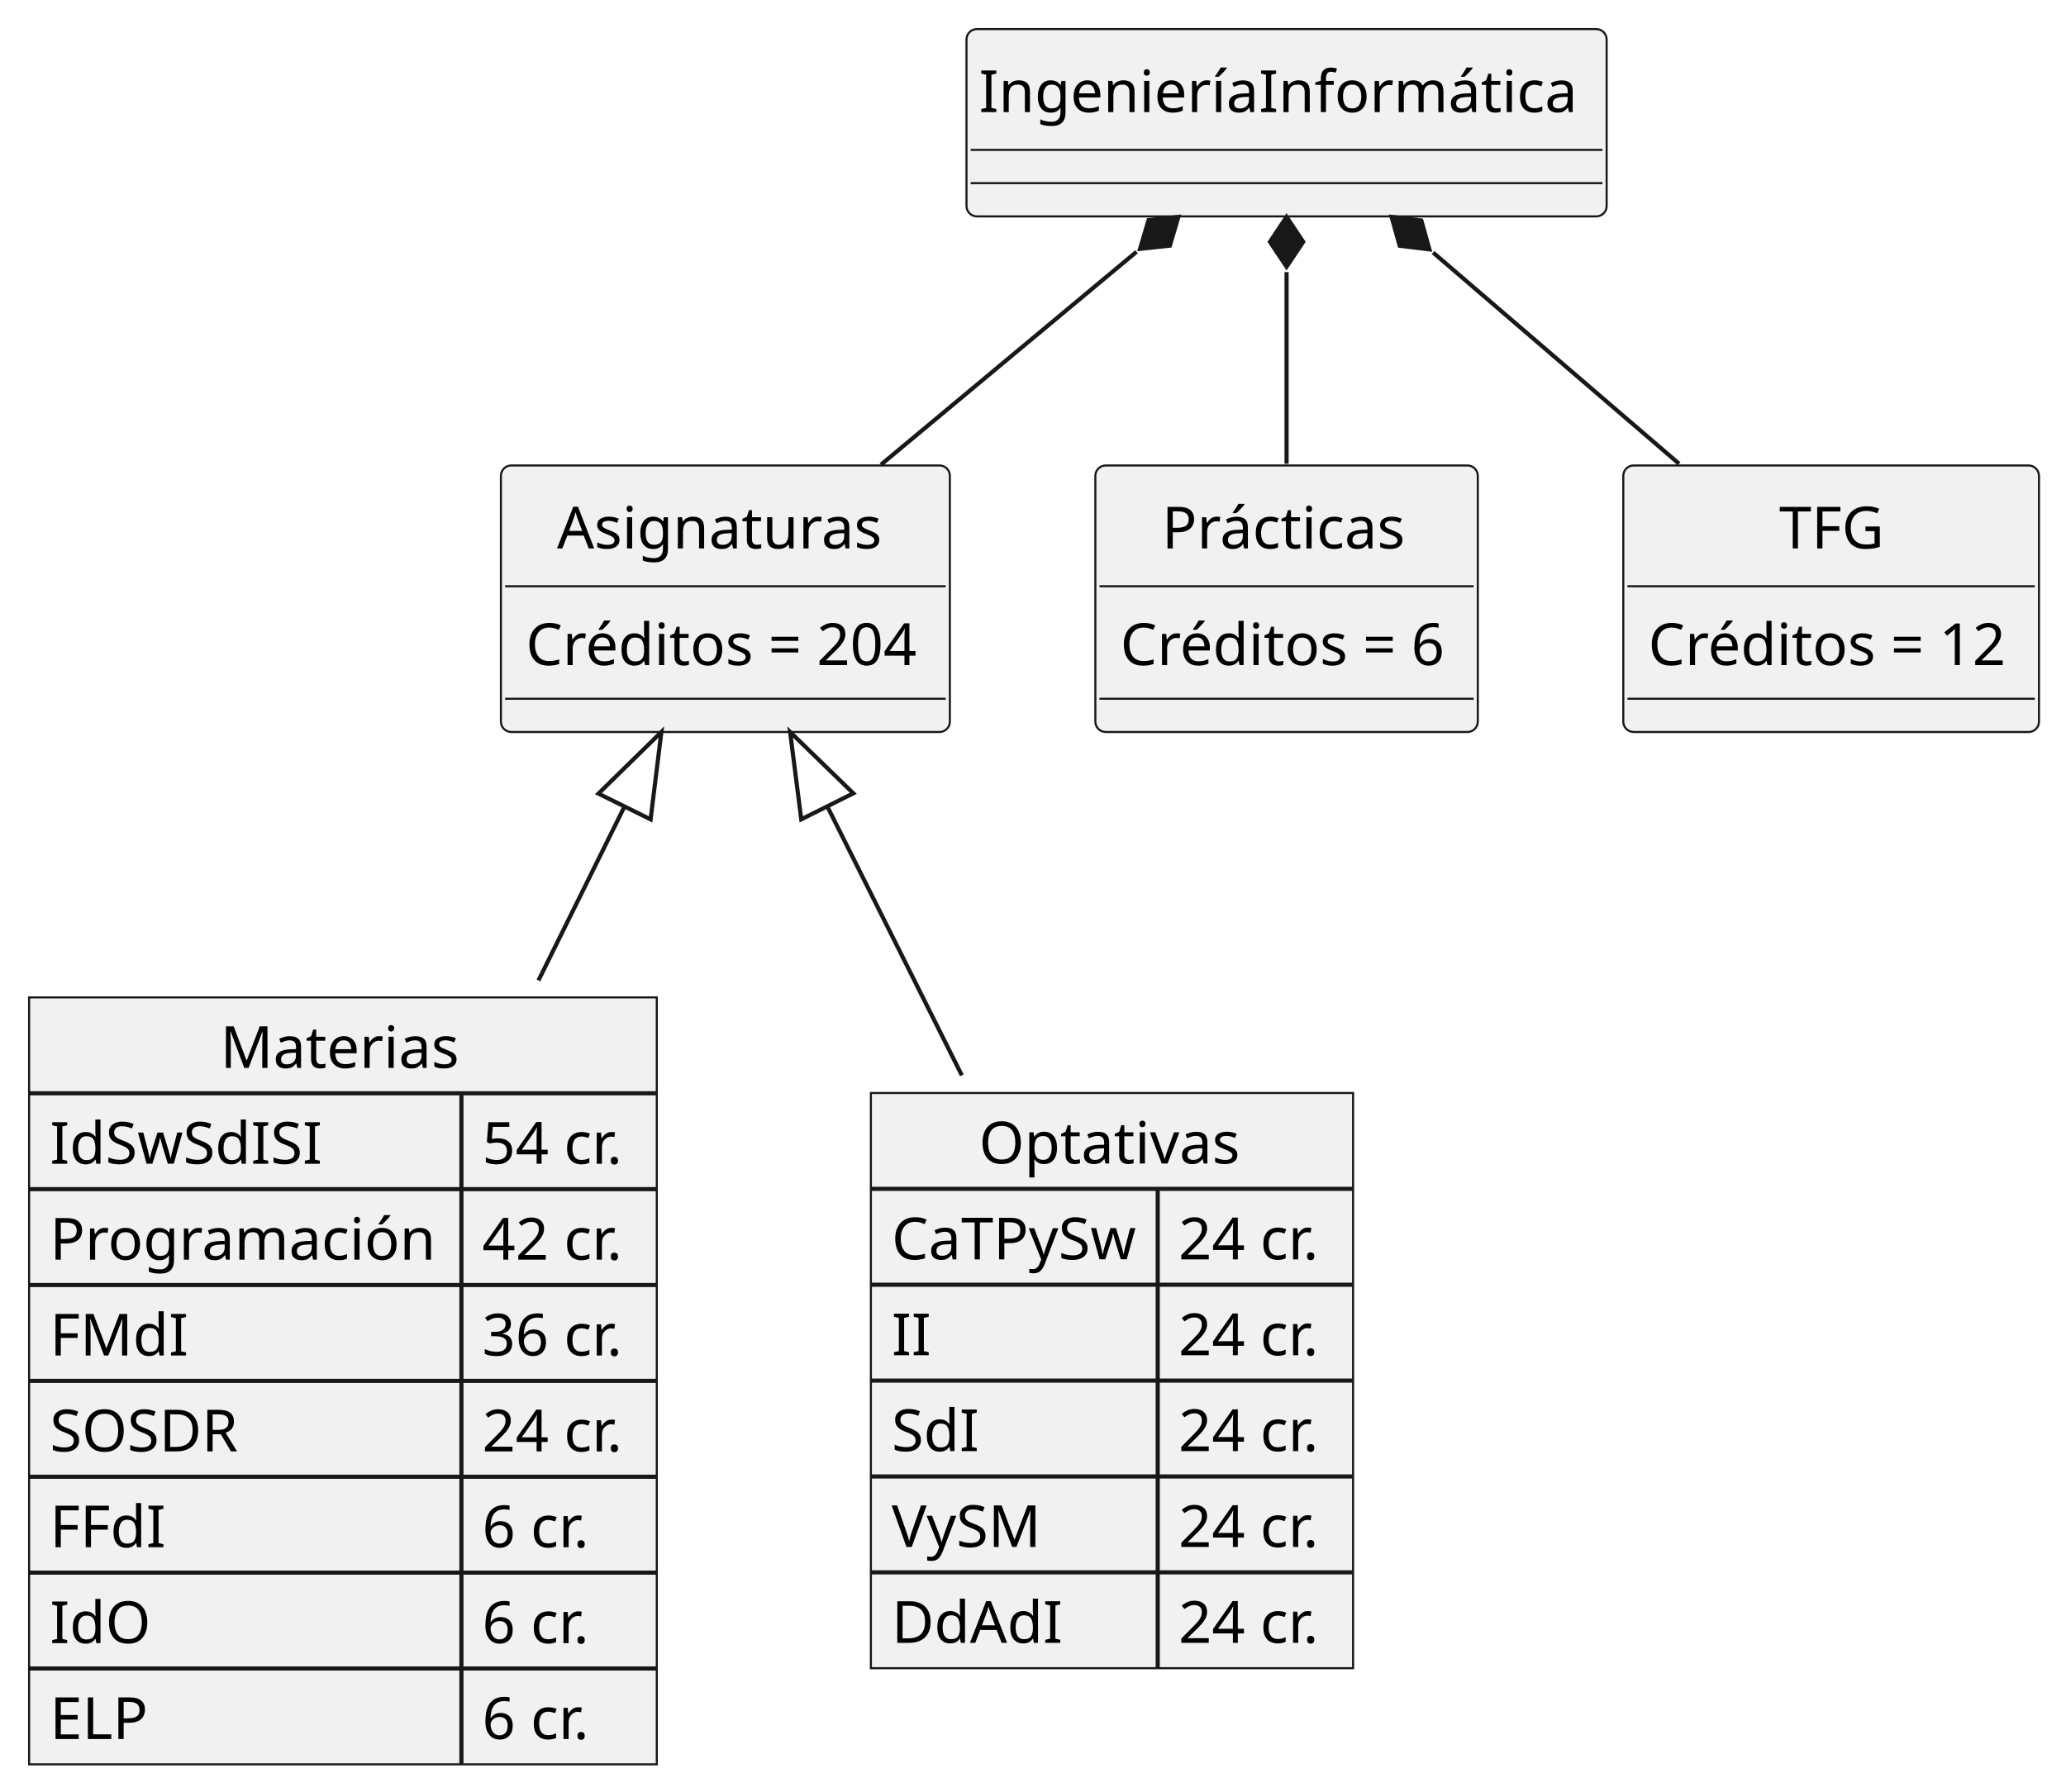
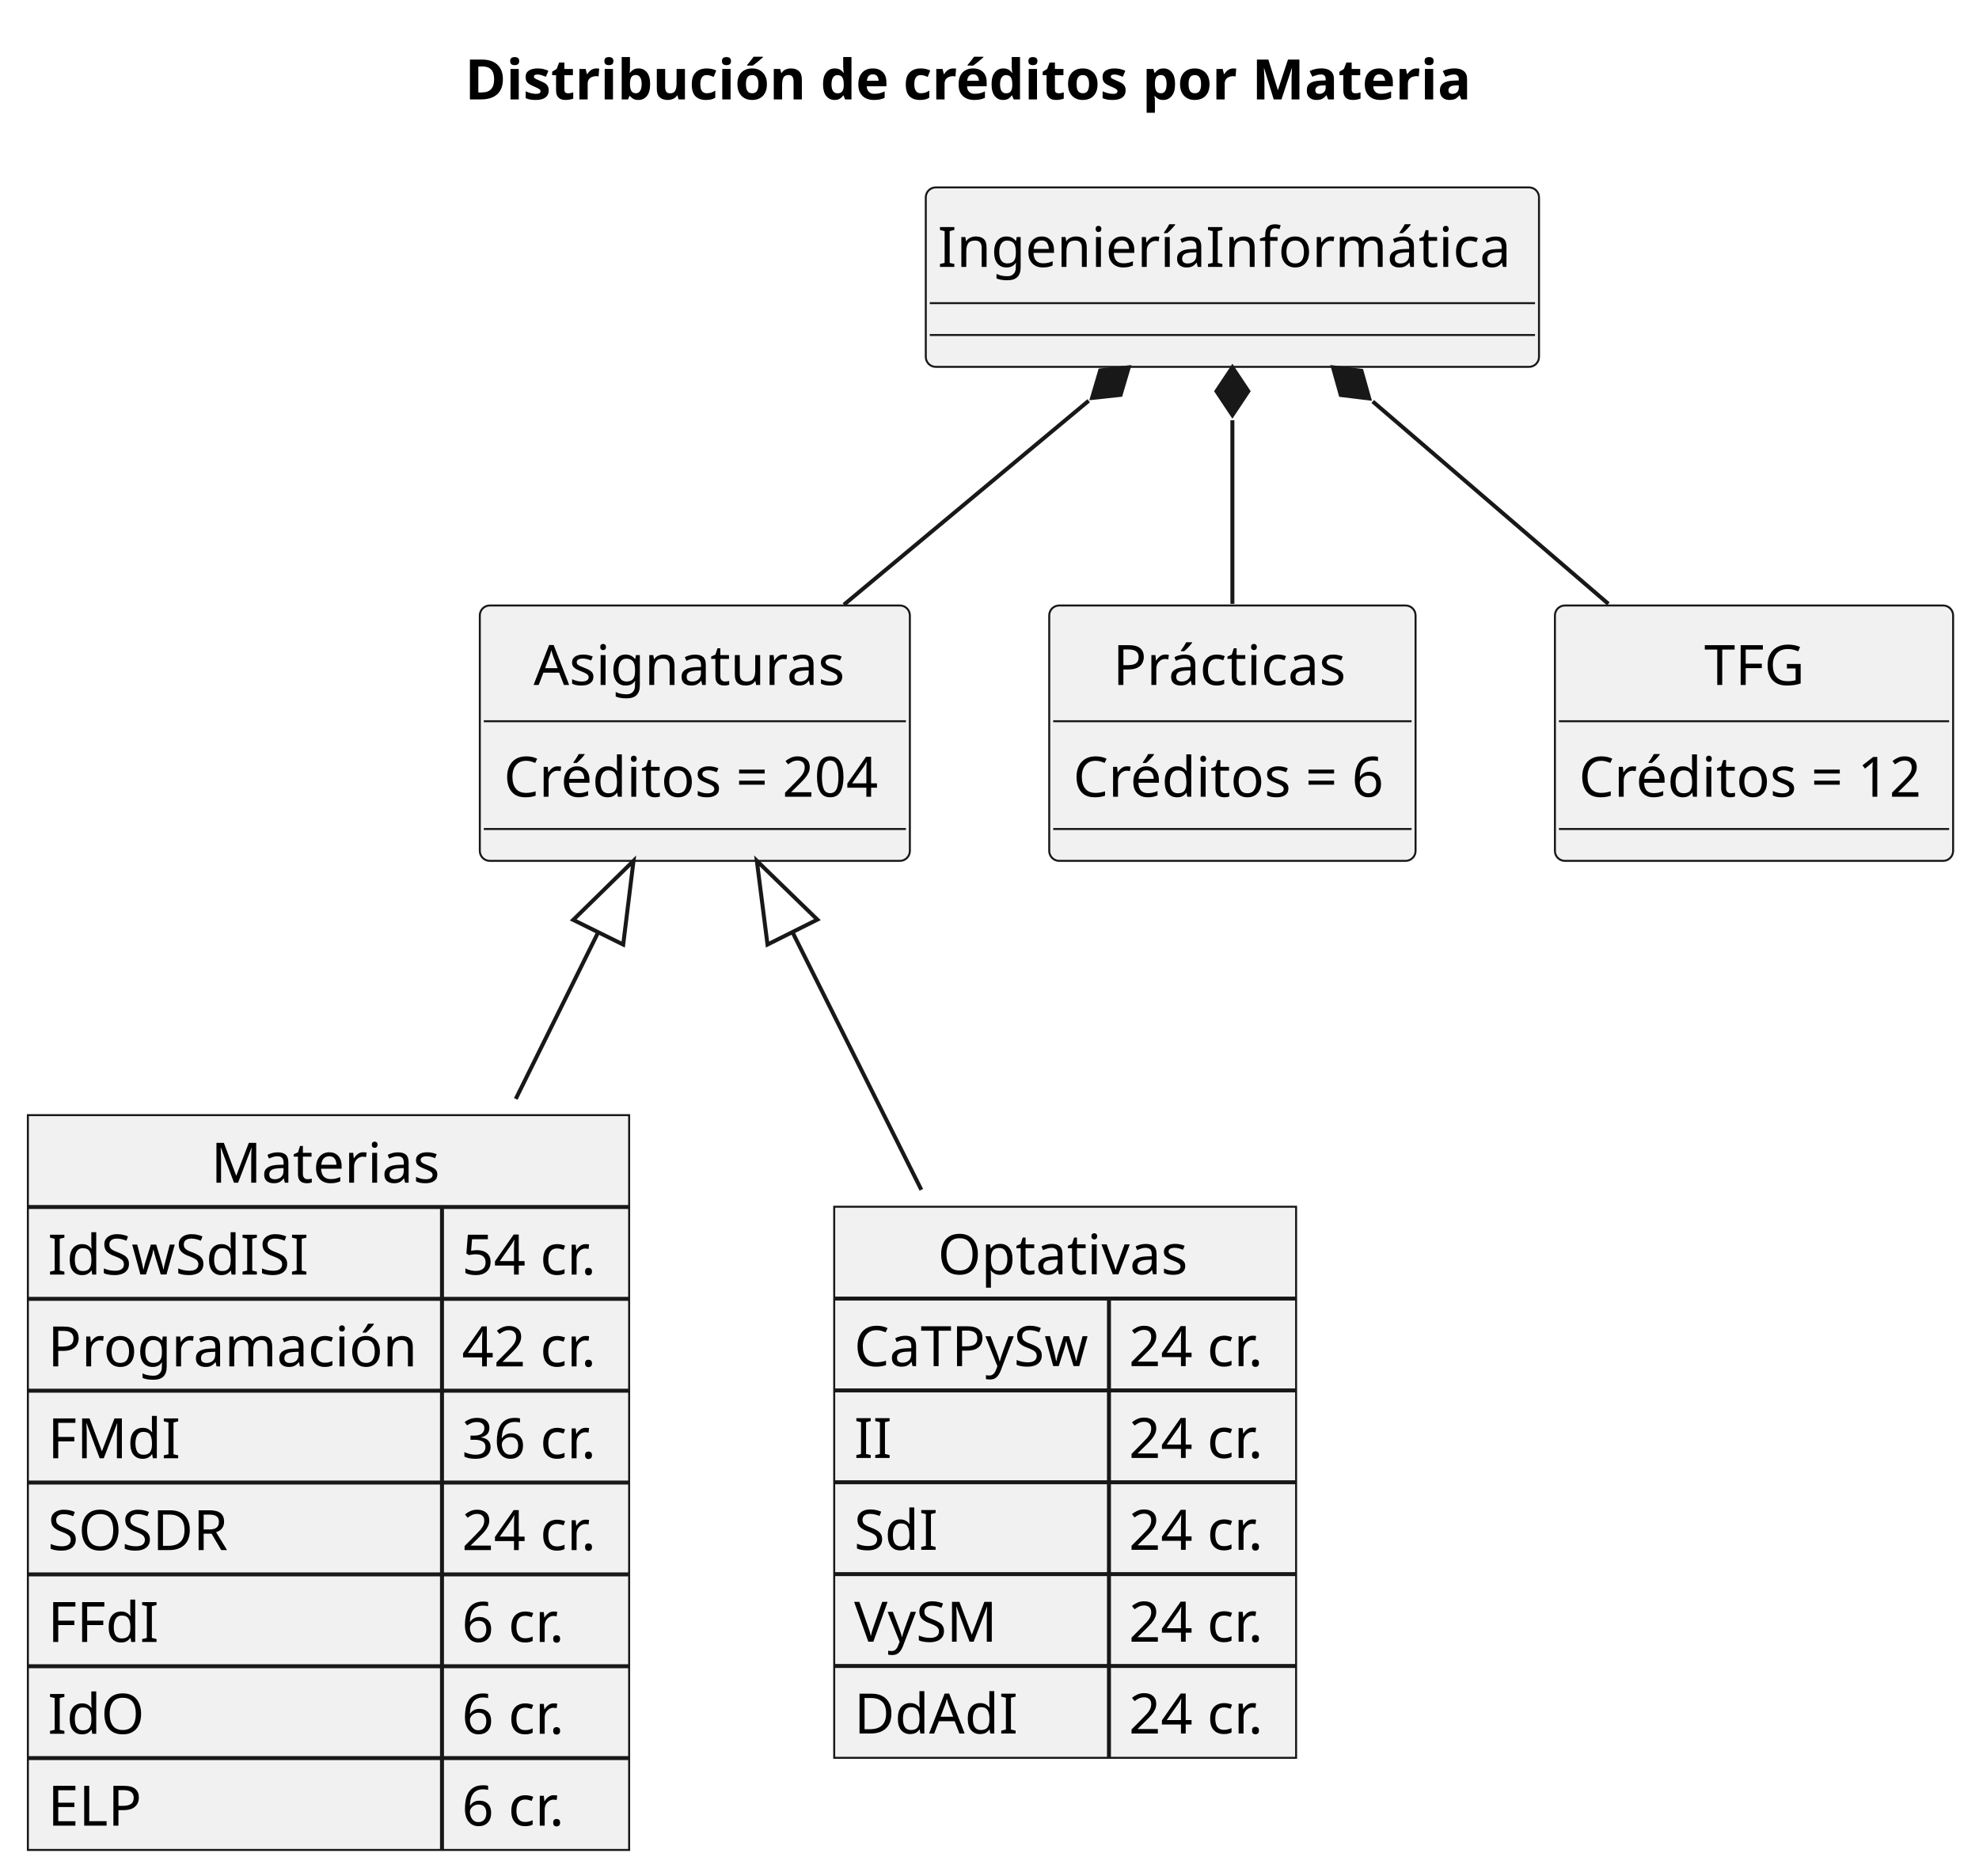
- <svg xmlns="http://www.w3.org/2000/svg" contentStyleType="text/css" height="431px" preserveAspectRatio="none" style="width:497px;height:431px;background:#FFFFFF;" version="1.1" viewBox="0 0 497 431" width="497px" zoomAndPan="magnify">
+ <svg xmlns="http://www.w3.org/2000/svg" contentStyleType="text/css" height="471px" preserveAspectRatio="none" style="width:497px;height:471px;background:#FFFFFF;" version="1.1" viewBox="0 0 497 471" width="497px" zoomAndPan="magnify">
  <defs />
  <g>
+     <rect fill="none" height="29.068" id="_title" style="stroke:none;stroke-width:1.0;" width="260" x="111.75" y="5" />
+     <text fill="#000000" font-family="sans-serif" font-size="14" font-weight="bold" lengthAdjust="spacing" textLength="250" x="116.75" y="24.966">Distribución de créditos por Materia</text>
    <g id="elem_Asignaturas">
-       <rect codeLine="10" fill="#F1F1F1" height="64.136" id="Asignaturas" rx="2.5" ry="2.5" style="stroke:#181818;stroke-width:0.5;" width="108" x="120.5" y="112" />
-       <text fill="#000000" font-family="sans-serif" font-size="14" lengthAdjust="spacing" textLength="81" x="134" y="131.966">Asignaturas</text>
-       <line style="stroke:#181818;stroke-width:0.5;" x1="121.5" x2="227.5" y1="141.068" y2="141.068" />
-       <text fill="#000000" font-family="sans-serif" font-size="14" lengthAdjust="spacing" textLength="96" x="126.5" y="160.034">Créditos = 204</text>
-       <line style="stroke:#181818;stroke-width:0.5;" x1="121.5" x2="227.5" y1="168.136" y2="168.136" />
+       <rect codeLine="12" fill="#F1F1F1" height="64.136" id="Asignaturas" rx="2.5" ry="2.5" style="stroke:#181818;stroke-width:0.5;" width="108" x="120.5" y="152.068" />
+       <text fill="#000000" font-family="sans-serif" font-size="14" lengthAdjust="spacing" textLength="81" x="134" y="172.034">Asignaturas</text>
+       <line style="stroke:#181818;stroke-width:0.5;" x1="121.5" x2="227.5" y1="181.136" y2="181.136" />
+       <text fill="#000000" font-family="sans-serif" font-size="14" lengthAdjust="spacing" textLength="96" x="126.5" y="200.102">Créditos = 204</text>
+       <line style="stroke:#181818;stroke-width:0.5;" x1="121.5" x2="227.5" y1="208.204" y2="208.204" />
    </g>
-     <rect fill="#F1F1F1" height="184.543" style="stroke:#181818;stroke-width:0.5;" width="151" x="7" y="240" />
-     <text fill="#000000" font-family="sans-serif" font-size="14" lengthAdjust="spacing" textLength="59" x="53" y="256.966">Materias</text>
-     <line style="stroke:#181818;stroke-width:1.0;" x1="111" x2="111" y1="263.068" y2="424.543" />
-     <line style="stroke:#181818;stroke-width:1.0;" x1="7" x2="158" y1="263.068" y2="263.068" />
-     <text fill="#000000" font-family="sans-serif" font-size="14" lengthAdjust="spacing" textLength="68" x="12" y="280.034">IdSwSdISI</text>
-     <text fill="#000000" font-family="sans-serif" font-size="14" lengthAdjust="spacing" textLength="37" x="116" y="280.034">54 cr.</text>
-     <line style="stroke:#181818;stroke-width:1.0;" x1="7" x2="158" y1="286.136" y2="286.136" />
-     <text fill="#000000" font-family="sans-serif" font-size="14" lengthAdjust="spacing" textLength="94" x="12" y="303.102">Programación</text>
-     <text fill="#000000" font-family="sans-serif" font-size="14" lengthAdjust="spacing" textLength="37" x="116" y="303.102">42 cr.</text>
-     <line style="stroke:#181818;stroke-width:1.0;" x1="7" x2="158" y1="309.204" y2="309.204" />
-     <text fill="#000000" font-family="sans-serif" font-size="14" lengthAdjust="spacing" textLength="34" x="12" y="326.17">FMdI</text>
-     <text fill="#000000" font-family="sans-serif" font-size="14" lengthAdjust="spacing" textLength="37" x="116" y="326.17">36 cr.</text>
-     <line style="stroke:#181818;stroke-width:1.0;" x1="7" x2="158" y1="332.272" y2="332.272" />
-     <text fill="#000000" font-family="sans-serif" font-size="14" lengthAdjust="spacing" textLength="46" x="12" y="349.238">SOSDR</text>
-     <text fill="#000000" font-family="sans-serif" font-size="14" lengthAdjust="spacing" textLength="37" x="116" y="349.238">24 cr.</text>
-     <line style="stroke:#181818;stroke-width:1.0;" x1="7" x2="158" y1="355.34" y2="355.34" />
-     <text fill="#000000" font-family="sans-serif" font-size="14" lengthAdjust="spacing" textLength="28" x="12" y="372.305">FFdI</text>
-     <text fill="#000000" font-family="sans-serif" font-size="14" lengthAdjust="spacing" textLength="29" x="116" y="372.305">6 cr.</text>
-     <line style="stroke:#181818;stroke-width:1.0;" x1="7" x2="158" y1="378.408" y2="378.408" />
-     <text fill="#000000" font-family="sans-serif" font-size="14" lengthAdjust="spacing" textLength="25" x="12" y="395.373">IdO</text>
-     <text fill="#000000" font-family="sans-serif" font-size="14" lengthAdjust="spacing" textLength="29" x="116" y="395.373">6 cr.</text>
-     <line style="stroke:#181818;stroke-width:1.0;" x1="7" x2="158" y1="401.475" y2="401.475" />
-     <text fill="#000000" font-family="sans-serif" font-size="14" lengthAdjust="spacing" textLength="23" x="12" y="418.441">ELP</text>
-     <text fill="#000000" font-family="sans-serif" font-size="14" lengthAdjust="spacing" textLength="29" x="116" y="418.441">6 cr.</text>
-     <rect fill="#F1F1F1" height="138.407" style="stroke:#181818;stroke-width:0.5;" width="116" x="209.5" y="263" />
-     <text fill="#000000" font-family="sans-serif" font-size="14" lengthAdjust="spacing" textLength="64" x="235.5" y="279.966">Optativas</text>
-     <line style="stroke:#181818;stroke-width:1.0;" x1="278.5" x2="278.5" y1="286.068" y2="401.408" />
-     <line style="stroke:#181818;stroke-width:1.0;" x1="209.5" x2="325.5" y1="286.068" y2="286.068" />
-     <text fill="#000000" font-family="sans-serif" font-size="14" lengthAdjust="spacing" textLength="59" x="214.5" y="303.034">CaTPySw</text>
-     <text fill="#000000" font-family="sans-serif" font-size="14" lengthAdjust="spacing" textLength="37" x="283.5" y="303.034">24 cr.</text>
-     <line style="stroke:#181818;stroke-width:1.0;" x1="209.5" x2="325.5" y1="309.136" y2="309.136" />
-     <text fill="#000000" font-family="sans-serif" font-size="14" lengthAdjust="spacing" textLength="10" x="214.5" y="326.102">II</text>
-     <text fill="#000000" font-family="sans-serif" font-size="14" lengthAdjust="spacing" textLength="37" x="283.5" y="326.102">24 cr.</text>
-     <line style="stroke:#181818;stroke-width:1.0;" x1="209.5" x2="325.5" y1="332.204" y2="332.204" />
-     <text fill="#000000" font-family="sans-serif" font-size="14" lengthAdjust="spacing" textLength="22" x="214.5" y="349.17">SdI</text>
-     <text fill="#000000" font-family="sans-serif" font-size="14" lengthAdjust="spacing" textLength="37" x="283.5" y="349.17">24 cr.</text>
-     <line style="stroke:#181818;stroke-width:1.0;" x1="209.5" x2="325.5" y1="355.272" y2="355.272" />
-     <text fill="#000000" font-family="sans-serif" font-size="14" lengthAdjust="spacing" textLength="36" x="214.5" y="372.238">VySM</text>
-     <text fill="#000000" font-family="sans-serif" font-size="14" lengthAdjust="spacing" textLength="37" x="283.5" y="372.238">24 cr.</text>
-     <line style="stroke:#181818;stroke-width:1.0;" x1="209.5" x2="325.5" y1="378.34" y2="378.34" />
-     <text fill="#000000" font-family="sans-serif" font-size="14" lengthAdjust="spacing" textLength="42" x="214.5" y="395.305">DdAdI</text>
-     <text fill="#000000" font-family="sans-serif" font-size="14" lengthAdjust="spacing" textLength="37" x="283.5" y="395.305">24 cr.</text>
+     <rect fill="#F1F1F1" height="184.543" style="stroke:#181818;stroke-width:0.5;" width="151" x="7" y="280.068" />
+     <text fill="#000000" font-family="sans-serif" font-size="14" lengthAdjust="spacing" textLength="59" x="53" y="297.034">Materias</text>
+     <line style="stroke:#181818;stroke-width:1.0;" x1="111" x2="111" y1="303.136" y2="464.611" />
+     <line style="stroke:#181818;stroke-width:1.0;" x1="7" x2="158" y1="303.136" y2="303.136" />
+     <text fill="#000000" font-family="sans-serif" font-size="14" lengthAdjust="spacing" textLength="68" x="12" y="320.102">IdSwSdISI</text>
+     <text fill="#000000" font-family="sans-serif" font-size="14" lengthAdjust="spacing" textLength="37" x="116" y="320.102">54 cr.</text>
+     <line style="stroke:#181818;stroke-width:1.0;" x1="7" x2="158" y1="326.204" y2="326.204" />
+     <text fill="#000000" font-family="sans-serif" font-size="14" lengthAdjust="spacing" textLength="94" x="12" y="343.17">Programación</text>
+     <text fill="#000000" font-family="sans-serif" font-size="14" lengthAdjust="spacing" textLength="37" x="116" y="343.17">42 cr.</text>
+     <line style="stroke:#181818;stroke-width:1.0;" x1="7" x2="158" y1="349.272" y2="349.272" />
+     <text fill="#000000" font-family="sans-serif" font-size="14" lengthAdjust="spacing" textLength="34" x="12" y="366.238">FMdI</text>
+     <text fill="#000000" font-family="sans-serif" font-size="14" lengthAdjust="spacing" textLength="37" x="116" y="366.238">36 cr.</text>
+     <line style="stroke:#181818;stroke-width:1.0;" x1="7" x2="158" y1="372.34" y2="372.34" />
+     <text fill="#000000" font-family="sans-serif" font-size="14" lengthAdjust="spacing" textLength="46" x="12" y="389.305">SOSDR</text>
+     <text fill="#000000" font-family="sans-serif" font-size="14" lengthAdjust="spacing" textLength="37" x="116" y="389.305">24 cr.</text>
+     <line style="stroke:#181818;stroke-width:1.0;" x1="7" x2="158" y1="395.408" y2="395.408" />
+     <text fill="#000000" font-family="sans-serif" font-size="14" lengthAdjust="spacing" textLength="28" x="12" y="412.373">FFdI</text>
+     <text fill="#000000" font-family="sans-serif" font-size="14" lengthAdjust="spacing" textLength="29" x="116" y="412.373">6 cr.</text>
+     <line style="stroke:#181818;stroke-width:1.0;" x1="7" x2="158" y1="418.475" y2="418.475" />
+     <text fill="#000000" font-family="sans-serif" font-size="14" lengthAdjust="spacing" textLength="25" x="12" y="435.441">IdO</text>
+     <text fill="#000000" font-family="sans-serif" font-size="14" lengthAdjust="spacing" textLength="29" x="116" y="435.441">6 cr.</text>
+     <line style="stroke:#181818;stroke-width:1.0;" x1="7" x2="158" y1="441.543" y2="441.543" />
+     <text fill="#000000" font-family="sans-serif" font-size="14" lengthAdjust="spacing" textLength="23" x="12" y="458.509">ELP</text>
+     <text fill="#000000" font-family="sans-serif" font-size="14" lengthAdjust="spacing" textLength="29" x="116" y="458.509">6 cr.</text>
+     <rect fill="#F1F1F1" height="138.407" style="stroke:#181818;stroke-width:0.5;" width="116" x="209.5" y="303.068" />
+     <text fill="#000000" font-family="sans-serif" font-size="14" lengthAdjust="spacing" textLength="64" x="235.5" y="320.034">Optativas</text>
+     <line style="stroke:#181818;stroke-width:1.0;" x1="278.5" x2="278.5" y1="326.136" y2="441.475" />
+     <line style="stroke:#181818;stroke-width:1.0;" x1="209.5" x2="325.5" y1="326.136" y2="326.136" />
+     <text fill="#000000" font-family="sans-serif" font-size="14" lengthAdjust="spacing" textLength="59" x="214.5" y="343.102">CaTPySw</text>
+     <text fill="#000000" font-family="sans-serif" font-size="14" lengthAdjust="spacing" textLength="37" x="283.5" y="343.102">24 cr.</text>
+     <line style="stroke:#181818;stroke-width:1.0;" x1="209.5" x2="325.5" y1="349.204" y2="349.204" />
+     <text fill="#000000" font-family="sans-serif" font-size="14" lengthAdjust="spacing" textLength="10" x="214.5" y="366.17">II</text>
+     <text fill="#000000" font-family="sans-serif" font-size="14" lengthAdjust="spacing" textLength="37" x="283.5" y="366.17">24 cr.</text>
+     <line style="stroke:#181818;stroke-width:1.0;" x1="209.5" x2="325.5" y1="372.272" y2="372.272" />
+     <text fill="#000000" font-family="sans-serif" font-size="14" lengthAdjust="spacing" textLength="22" x="214.5" y="389.238">SdI</text>
+     <text fill="#000000" font-family="sans-serif" font-size="14" lengthAdjust="spacing" textLength="37" x="283.5" y="389.238">24 cr.</text>
+     <line style="stroke:#181818;stroke-width:1.0;" x1="209.5" x2="325.5" y1="395.34" y2="395.34" />
+     <text fill="#000000" font-family="sans-serif" font-size="14" lengthAdjust="spacing" textLength="36" x="214.5" y="412.305">VySM</text>
+     <text fill="#000000" font-family="sans-serif" font-size="14" lengthAdjust="spacing" textLength="37" x="283.5" y="412.305">24 cr.</text>
+     <line style="stroke:#181818;stroke-width:1.0;" x1="209.5" x2="325.5" y1="418.408" y2="418.408" />
+     <text fill="#000000" font-family="sans-serif" font-size="14" lengthAdjust="spacing" textLength="42" x="214.5" y="435.373">DdAdI</text>
+     <text fill="#000000" font-family="sans-serif" font-size="14" lengthAdjust="spacing" textLength="37" x="283.5" y="435.373">24 cr.</text>
    <g id="elem_Prácticas">
-       <rect codeLine="33" fill="#F1F1F1" height="64.136" id="Prácticas" rx="2.5" ry="2.5" style="stroke:#181818;stroke-width:0.5;" width="92" x="263.5" y="112" />
-       <text fill="#000000" font-family="sans-serif" font-size="14" lengthAdjust="spacing" textLength="60" x="279.5" y="131.966">Prácticas</text>
-       <line style="stroke:#181818;stroke-width:0.5;" x1="264.5" x2="354.5" y1="141.068" y2="141.068" />
-       <text fill="#000000" font-family="sans-serif" font-size="14" lengthAdjust="spacing" textLength="80" x="269.5" y="160.034">Créditos = 6</text>
-       <line style="stroke:#181818;stroke-width:0.5;" x1="264.5" x2="354.5" y1="168.136" y2="168.136" />
+       <rect codeLine="35" fill="#F1F1F1" height="64.136" id="Prácticas" rx="2.5" ry="2.5" style="stroke:#181818;stroke-width:0.5;" width="92" x="263.5" y="152.068" />
+       <text fill="#000000" font-family="sans-serif" font-size="14" lengthAdjust="spacing" textLength="60" x="279.5" y="172.034">Prácticas</text>
+       <line style="stroke:#181818;stroke-width:0.5;" x1="264.5" x2="354.5" y1="181.136" y2="181.136" />
+       <text fill="#000000" font-family="sans-serif" font-size="14" lengthAdjust="spacing" textLength="80" x="269.5" y="200.102">Créditos = 6</text>
+       <line style="stroke:#181818;stroke-width:0.5;" x1="264.5" x2="354.5" y1="208.204" y2="208.204" />
    </g>
    <g id="elem_TFG">
-       <rect codeLine="37" fill="#F1F1F1" height="64.136" id="TFG" rx="2.5" ry="2.5" style="stroke:#181818;stroke-width:0.5;" width="100" x="390.5" y="112" />
-       <text fill="#000000" font-family="sans-serif" font-size="14" lengthAdjust="spacing" textLength="25" x="428" y="131.966">TFG</text>
-       <line style="stroke:#181818;stroke-width:0.5;" x1="391.5" x2="489.5" y1="141.068" y2="141.068" />
-       <text fill="#000000" font-family="sans-serif" font-size="14" lengthAdjust="spacing" textLength="88" x="396.5" y="160.034">Créditos = 12</text>
-       <line style="stroke:#181818;stroke-width:0.5;" x1="391.5" x2="489.5" y1="168.136" y2="168.136" />
+       <rect codeLine="39" fill="#F1F1F1" height="64.136" id="TFG" rx="2.5" ry="2.5" style="stroke:#181818;stroke-width:0.5;" width="100" x="390.5" y="152.068" />
+       <text fill="#000000" font-family="sans-serif" font-size="14" lengthAdjust="spacing" textLength="25" x="428" y="172.034">TFG</text>
+       <line style="stroke:#181818;stroke-width:0.5;" x1="391.5" x2="489.5" y1="181.136" y2="181.136" />
+       <text fill="#000000" font-family="sans-serif" font-size="14" lengthAdjust="spacing" textLength="88" x="396.5" y="200.102">Créditos = 12</text>
+       <line style="stroke:#181818;stroke-width:0.5;" x1="391.5" x2="489.5" y1="208.204" y2="208.204" />
    </g>
    <g id="elem_IngenieríaInformática">
-       <rect fill="#F1F1F1" height="45.068" id="IngenieríaInformática" rx="2.5" ry="2.5" style="stroke:#181818;stroke-width:0.5;" width="154" x="232.5" y="7" />
-       <text fill="#000000" font-family="sans-serif" font-size="14" lengthAdjust="spacing" textLength="148" x="235.5" y="26.966">IngenieríaInformática</text>
-       <line style="stroke:#181818;stroke-width:0.5;" x1="233.5" x2="385.5" y1="36.068" y2="36.068" />
-       <line style="stroke:#181818;stroke-width:0.5;" x1="233.5" x2="385.5" y1="44.068" y2="44.068" />
+       <rect fill="#F1F1F1" height="45.068" id="IngenieríaInformática" rx="2.5" ry="2.5" style="stroke:#181818;stroke-width:0.5;" width="154" x="232.5" y="47.068" />
+       <text fill="#000000" font-family="sans-serif" font-size="14" lengthAdjust="spacing" textLength="148" x="235.5" y="67.034">IngenieríaInformática</text>
+       <line style="stroke:#181818;stroke-width:0.5;" x1="233.5" x2="385.5" y1="76.136" y2="76.136" />
+       <line style="stroke:#181818;stroke-width:0.5;" x1="233.5" x2="385.5" y1="84.136" y2="84.136" />
    </g>
    <g id="link_IngenieríaInformática_Asignaturas">
-       <path codeLine="41" d="M273.41,60.58 C254.41,76.41 231.13,95.81 211.94,111.8 " fill="none" id="IngenieríaInformática-backto-Asignaturas" style="stroke:#181818;stroke-width:1.0;" />
-       <polygon fill="#181818" points="283.47,52.19,276.3,52.961,274.255,59.876,281.424,59.105,283.47,52.19" style="stroke:#181818;stroke-width:1.0;" />
+       <path codeLine="43" d="M273.41,100.648 C254.41,116.478 231.13,135.878 211.94,151.868 " fill="none" id="IngenieríaInformática-backto-Asignaturas" style="stroke:#181818;stroke-width:1.0;" />
+       <polygon fill="#181818" points="283.47,92.258,276.3,93.029,274.255,99.944,281.424,99.173,283.47,92.258" style="stroke:#181818;stroke-width:1.0;" />
    </g>
    <g id="link_Asignaturas_Materias">
-       <path codeLine="42" d="M150.08,194.37 C143.71,207.24 136.64,221.55 129.53,235.92 " fill="none" id="Asignaturas-backto-Materias" style="stroke:#181818;stroke-width:1.0;" />
-       <polygon fill="none" points="143.96,190.96,159.1,176.13,156.51,197.16,143.96,190.96" style="stroke:#181818;stroke-width:1.0;" />
+       <path codeLine="44" d="M150.08,234.438 C143.71,247.308 136.64,261.618 129.53,275.988 " fill="none" id="Asignaturas-backto-Materias" style="stroke:#181818;stroke-width:1.0;" />
+       <polygon fill="none" points="143.96,231.028,159.1,216.198,156.51,237.228,143.96,231.028" style="stroke:#181818;stroke-width:1.0;" />
    </g>
    <g id="link_Asignaturas_Optativas">
-       <path codeLine="44" d="M199.11,194.22 C208.99,213.98 220.58,237.15 231.38,258.75 " fill="none" id="Asignaturas-backto-Optativas" style="stroke:#181818;stroke-width:1.0;" />
-       <polygon fill="none" points="192.75,197.15,190.07,176.13,205.27,190.89,192.75,197.15" style="stroke:#181818;stroke-width:1.0;" />
+       <path codeLine="46" d="M199.11,234.288 C208.99,254.048 220.58,277.218 231.38,298.818 " fill="none" id="Asignaturas-backto-Optativas" style="stroke:#181818;stroke-width:1.0;" />
+       <polygon fill="none" points="192.75,237.218,190.07,216.198,205.27,230.958,192.75,237.218" style="stroke:#181818;stroke-width:1.0;" />
    </g>
    <g id="link_IngenieríaInformática_Prácticas">
-       <path codeLine="45" d="M309.5,65.47 C309.5,80.21 309.5,97.25 309.5,111.59 " fill="none" id="IngenieríaInformática-backto-Prácticas" style="stroke:#181818;stroke-width:1.0;" />
-       <polygon fill="#181818" points="309.5,52.19,305.5,58.19,309.5,64.19,313.5,58.19,309.5,52.19" style="stroke:#181818;stroke-width:1.0;" />
+       <path codeLine="47" d="M309.5,105.538 C309.5,120.278 309.5,137.318 309.5,151.658 " fill="none" id="IngenieríaInformática-backto-Prácticas" style="stroke:#181818;stroke-width:1.0;" />
+       <polygon fill="#181818" points="309.5,92.258,305.5,98.258,309.5,104.258,313.5,98.258,309.5,92.258" style="stroke:#181818;stroke-width:1.0;" />
    </g>
    <g id="link_IngenieríaInformática_TFG">
-       <path codeLine="46" d="M344.74,60.76 C363.05,76.49 385.42,95.69 403.92,111.59 " fill="none" id="IngenieríaInformática-backto-TFG" style="stroke:#181818;stroke-width:1.0;" />
-       <polygon fill="#181818" points="334.76,52.19,336.709,59.133,343.867,60.004,341.918,53.061,334.76,52.19" style="stroke:#181818;stroke-width:1.0;" />
+       <path codeLine="48" d="M344.74,100.828 C363.05,116.558 385.42,135.758 403.92,151.658 " fill="none" id="IngenieríaInformática-backto-TFG" style="stroke:#181818;stroke-width:1.0;" />
+       <polygon fill="#181818" points="334.76,92.258,336.709,99.201,343.867,100.072,341.918,93.129,334.76,92.258" style="stroke:#181818;stroke-width:1.0;" />
    </g>
  </g>
</svg>
